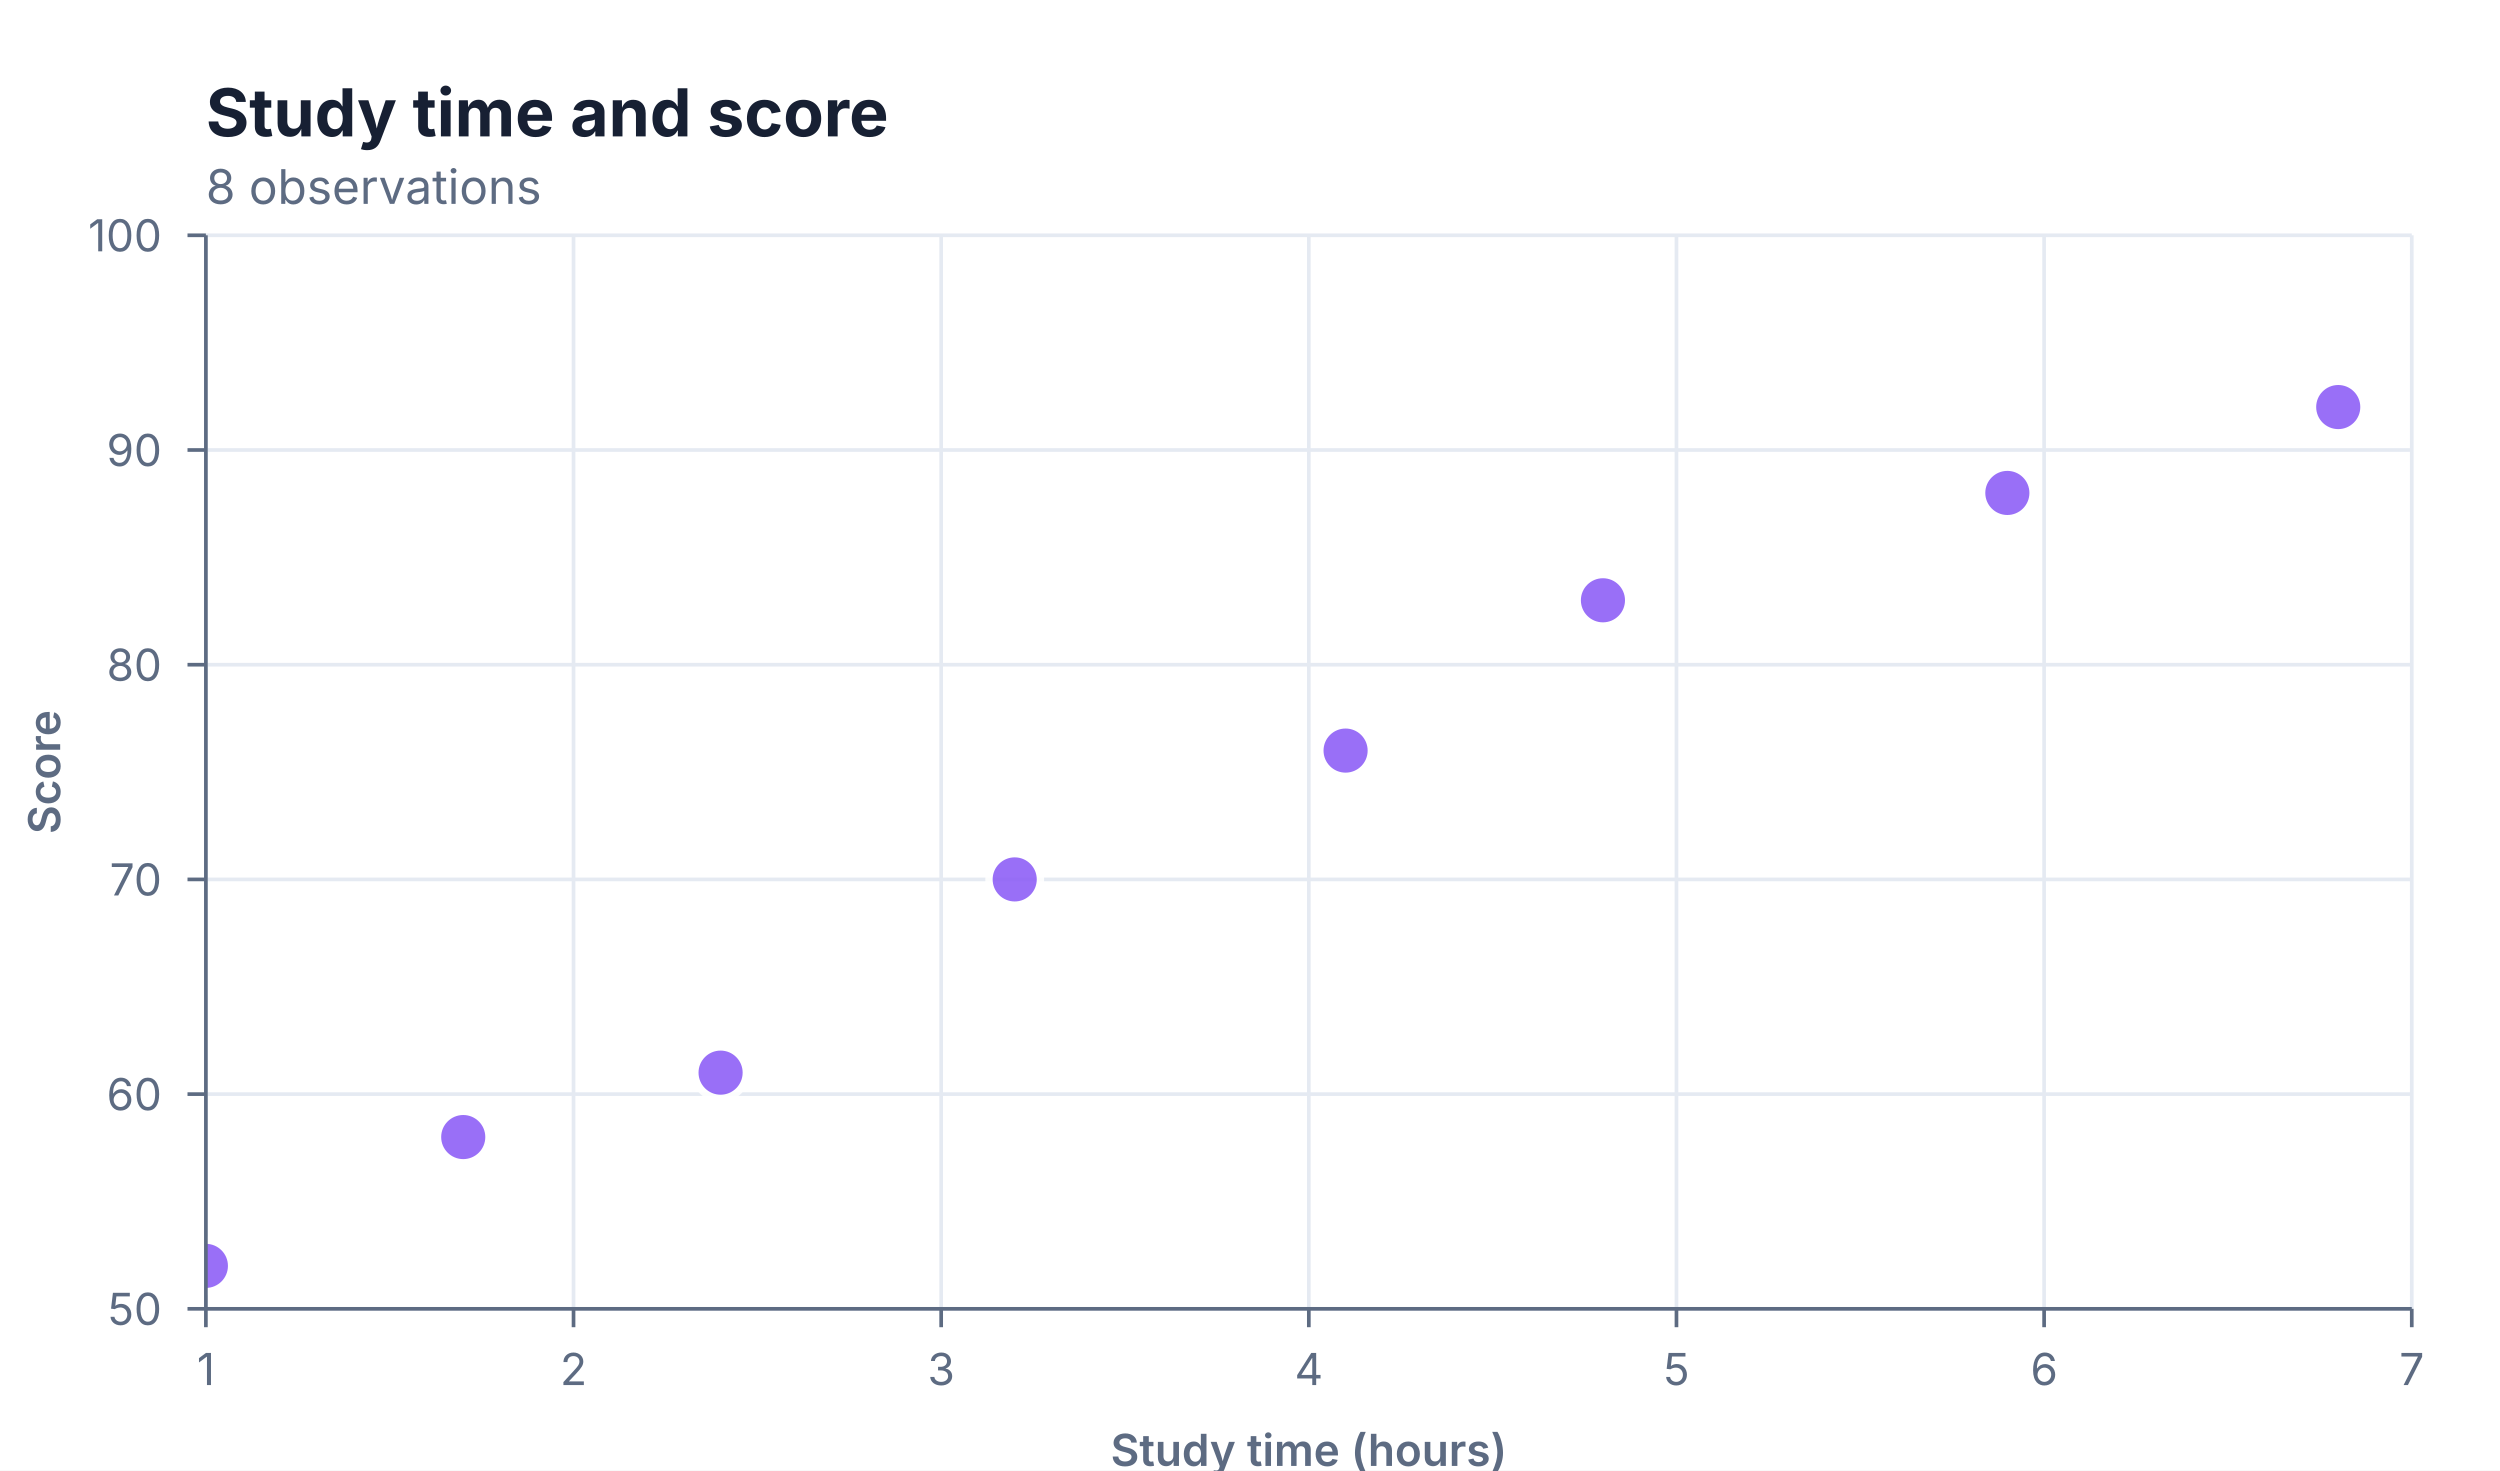
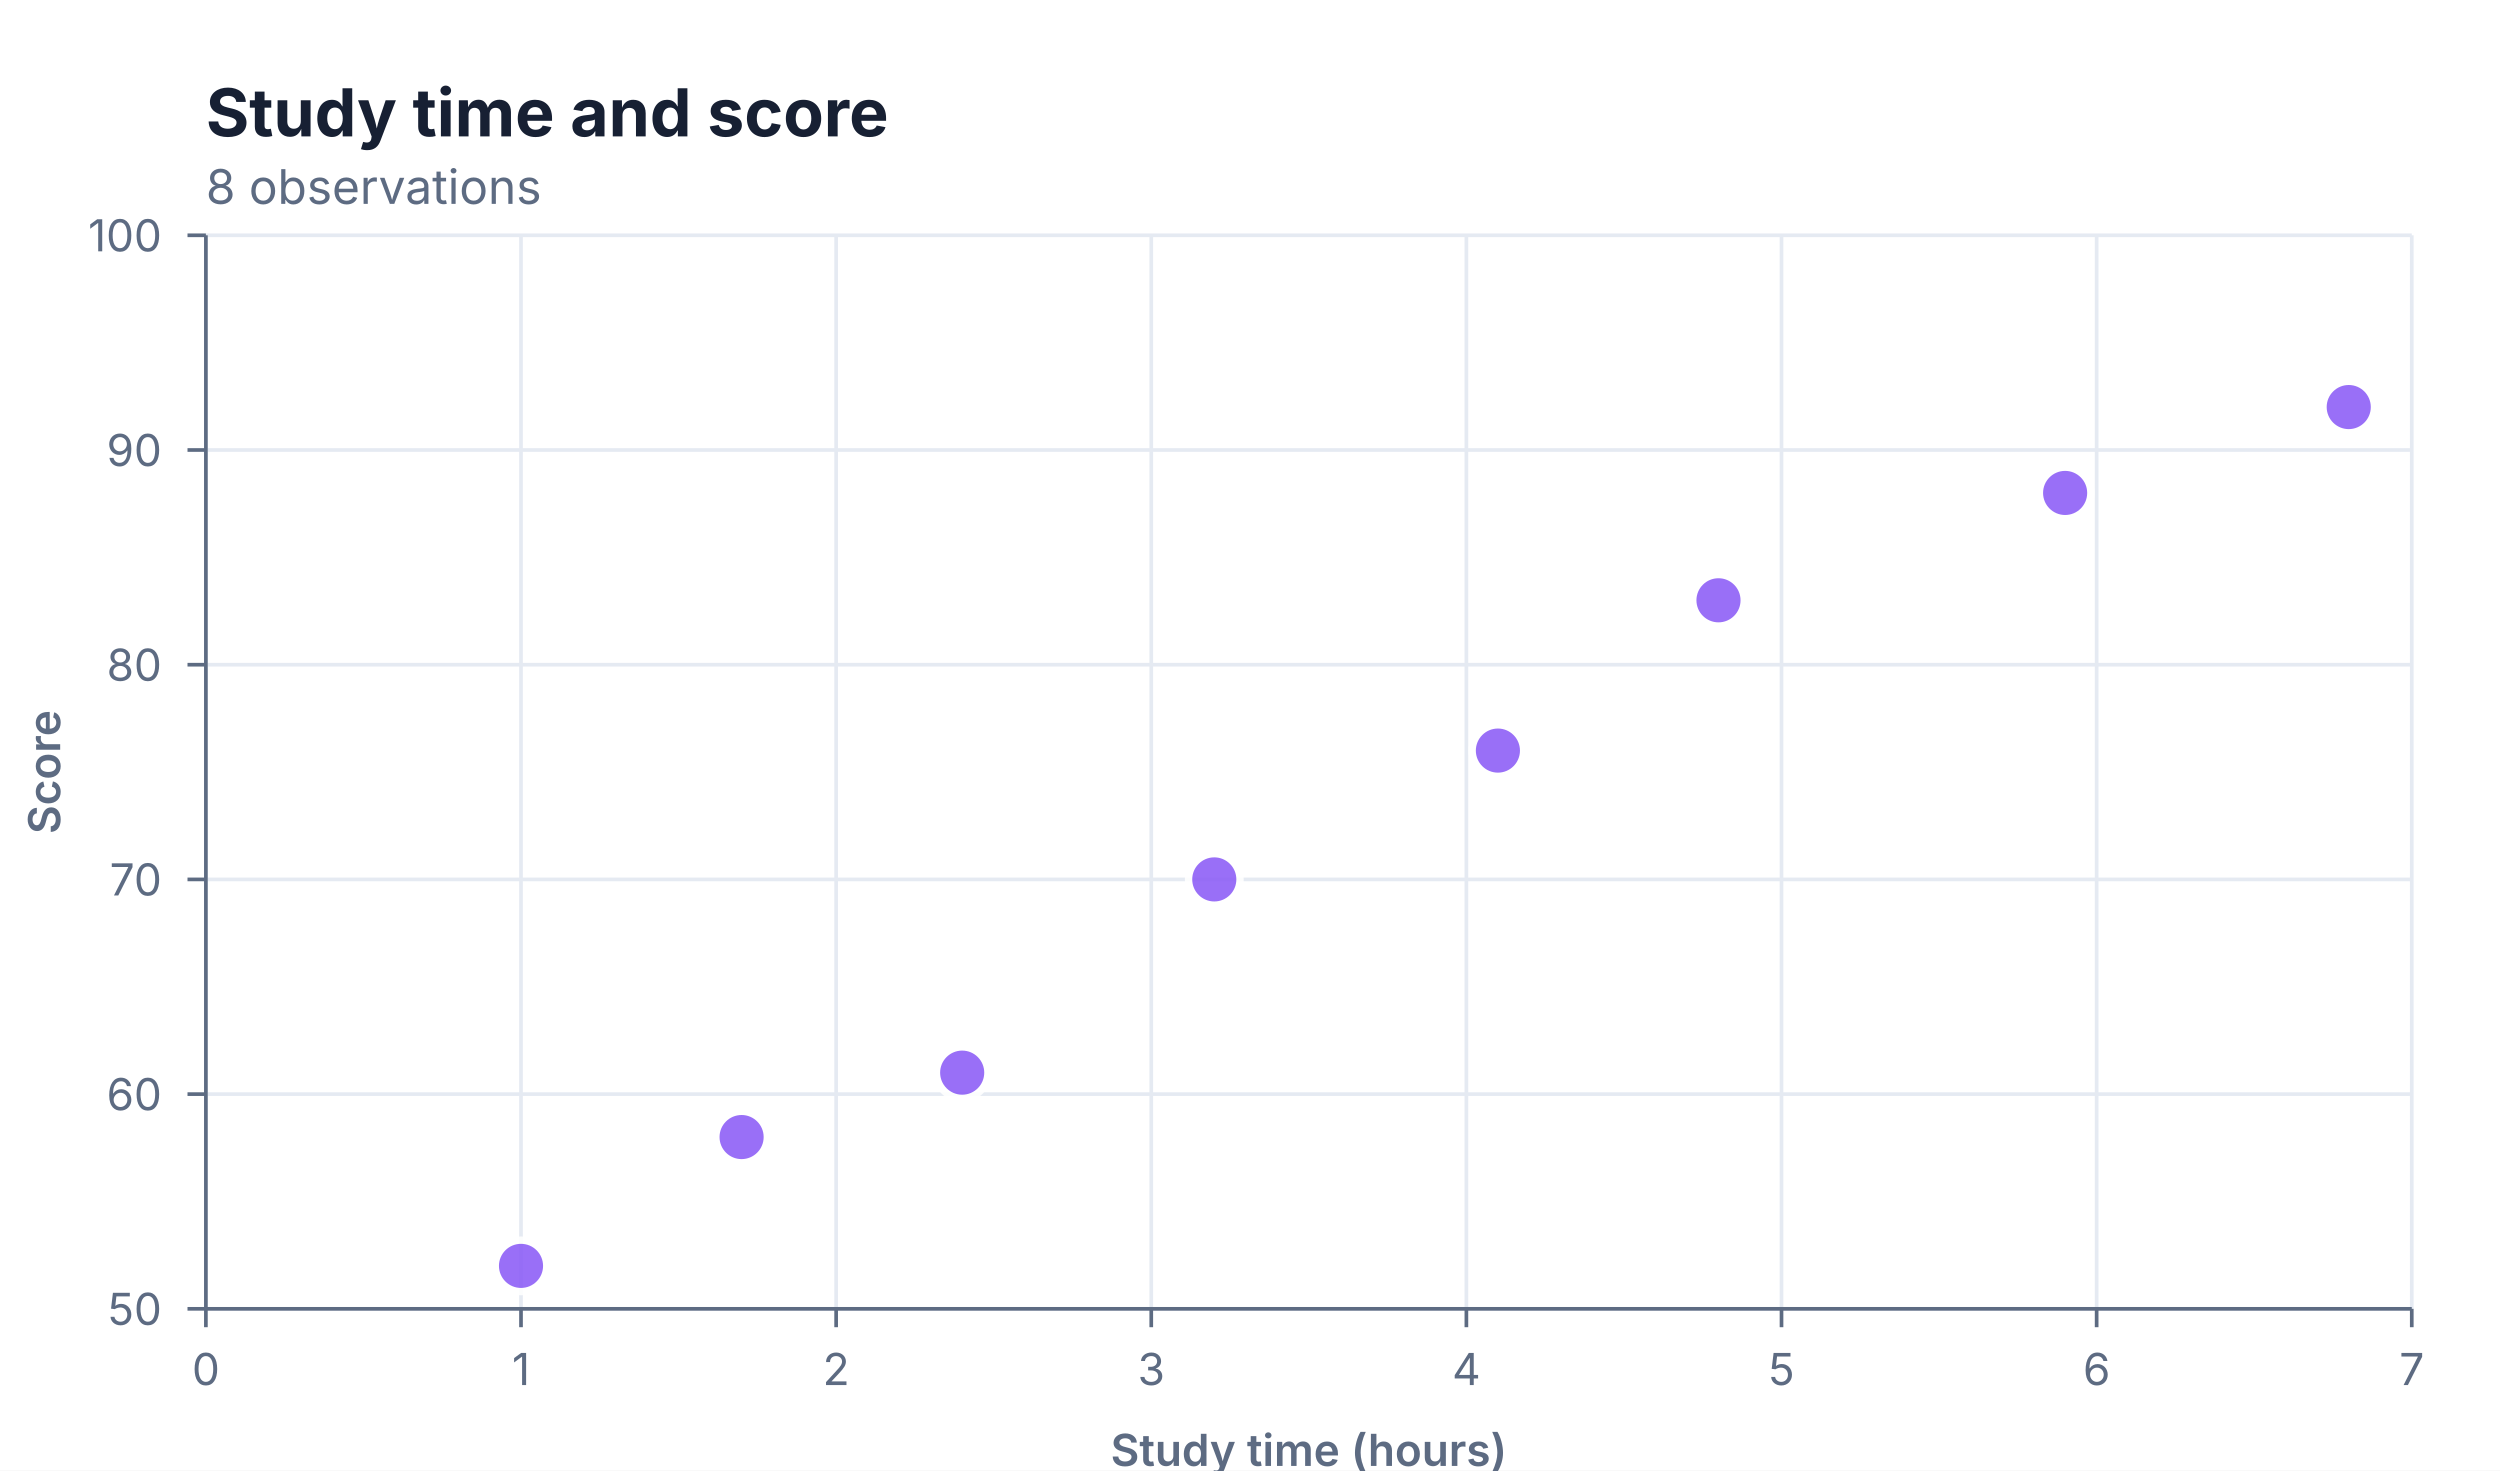
<svg xmlns="http://www.w3.org/2000/svg" width="680" height="400" viewBox="0 0 680 400" role="img" aria-labelledby="title description">
  <defs>
    <clipPath id="clip-1">
      <rect x="56" y="64" width="600" height="292" />
    </clipPath>
  </defs>
  <rect width="100%" height="100%" fill="#ffffff" />
  <g data-scene-node="scene:root">
    <line data-scene-node="axis-x:grid:0" x1="56" y1="64" x2="56" y2="356" fill="none" stroke="#e5eaf2" stroke-width="1" />
-     <line data-scene-node="axis-x:grid:1" x1="156" y1="64" x2="156" y2="356" fill="none" stroke="#e5eaf2" stroke-width="1" />
-     <line data-scene-node="axis-x:grid:2" x1="256" y1="64" x2="256" y2="356" fill="none" stroke="#e5eaf2" stroke-width="1" />
-     <line data-scene-node="axis-x:grid:3" x1="356" y1="64" x2="356" y2="356" fill="none" stroke="#e5eaf2" stroke-width="1" />
-     <line data-scene-node="axis-x:grid:4" x1="456" y1="64" x2="456" y2="356" fill="none" stroke="#e5eaf2" stroke-width="1" />
-     <line data-scene-node="axis-x:grid:5" x1="556" y1="64" x2="556" y2="356" fill="none" stroke="#e5eaf2" stroke-width="1" />
-     <line data-scene-node="axis-x:grid:6" x1="656" y1="64" x2="656" y2="356" fill="none" stroke="#e5eaf2" stroke-width="1" />
+     <line data-scene-node="axis-x:grid:1" x1="141.714" y1="64" x2="141.714" y2="356" fill="none" stroke="#e5eaf2" stroke-width="1" />
+     <line data-scene-node="axis-x:grid:2" x1="227.429" y1="64" x2="227.429" y2="356" fill="none" stroke="#e5eaf2" stroke-width="1" />
+     <line data-scene-node="axis-x:grid:3" x1="313.143" y1="64" x2="313.143" y2="356" fill="none" stroke="#e5eaf2" stroke-width="1" />
+     <line data-scene-node="axis-x:grid:4" x1="398.857" y1="64" x2="398.857" y2="356" fill="none" stroke="#e5eaf2" stroke-width="1" />
+     <line data-scene-node="axis-x:grid:5" x1="484.571" y1="64" x2="484.571" y2="356" fill="none" stroke="#e5eaf2" stroke-width="1" />
+     <line data-scene-node="axis-x:grid:6" x1="570.286" y1="64" x2="570.286" y2="356" fill="none" stroke="#e5eaf2" stroke-width="1" />
+     <line data-scene-node="axis-x:grid:7" x1="656" y1="64" x2="656" y2="356" fill="none" stroke="#e5eaf2" stroke-width="1" />
    <line data-scene-node="axis-y:grid:0" x1="56" y1="356" x2="656" y2="356" fill="none" stroke="#e5eaf2" stroke-width="1" />
    <line data-scene-node="axis-y:grid:1" x1="56" y1="297.6" x2="656" y2="297.6" fill="none" stroke="#e5eaf2" stroke-width="1" />
    <line data-scene-node="axis-y:grid:2" x1="56" y1="239.2" x2="656" y2="239.2" fill="none" stroke="#e5eaf2" stroke-width="1" />
    <line data-scene-node="axis-y:grid:3" x1="56" y1="180.8" x2="656" y2="180.8" fill="none" stroke="#e5eaf2" stroke-width="1" />
    <line data-scene-node="axis-y:grid:4" x1="56" y1="122.4" x2="656" y2="122.4" fill="none" stroke="#e5eaf2" stroke-width="1" />
    <line data-scene-node="axis-y:grid:5" x1="56" y1="64" x2="656" y2="64" fill="none" stroke="#e5eaf2" stroke-width="1" />
    <g data-scene-node="layer-0:group" clip-path="url(#clip-1)">
-       <circle data-scene-node="layer-0:point:0" opacity="0.88" cx="56" cy="344.32" r="7" fill="#8b5cf6" stroke="#ffffff" stroke-width="2" />
-       <circle data-scene-node="layer-0:point:1" opacity="0.88" cx="126" cy="309.28" r="7" fill="#8b5cf6" stroke="#ffffff" stroke-width="2" />
-       <circle data-scene-node="layer-0:point:2" opacity="0.88" cx="196" cy="291.76" r="7" fill="#8b5cf6" stroke="#ffffff" stroke-width="2" />
-       <circle data-scene-node="layer-0:point:3" opacity="0.88" cx="276" cy="239.2" r="7" fill="#8b5cf6" stroke="#ffffff" stroke-width="2" />
-       <circle data-scene-node="layer-0:point:4" opacity="0.88" cx="366" cy="204.16" r="7" fill="#8b5cf6" stroke="#ffffff" stroke-width="2" />
-       <circle data-scene-node="layer-0:point:5" opacity="0.88" cx="436" cy="163.28" r="7" fill="#8b5cf6" stroke="#ffffff" stroke-width="2" />
-       <circle data-scene-node="layer-0:point:6" opacity="0.88" cx="546" cy="134.08" r="7" fill="#8b5cf6" stroke="#ffffff" stroke-width="2" />
-       <circle data-scene-node="layer-0:point:7" opacity="0.88" cx="636" cy="110.72" r="7" fill="#8b5cf6" stroke="#ffffff" stroke-width="2" />
+       <circle data-scene-node="layer-0:point:0" opacity="0.88" cx="141.714" cy="344.32" r="7" fill="#8b5cf6" stroke="#ffffff" stroke-width="2" />
+       <circle data-scene-node="layer-0:point:1" opacity="0.88" cx="201.714" cy="309.28" r="7" fill="#8b5cf6" stroke="#ffffff" stroke-width="2" />
+       <circle data-scene-node="layer-0:point:2" opacity="0.88" cx="261.714" cy="291.76" r="7" fill="#8b5cf6" stroke="#ffffff" stroke-width="2" />
+       <circle data-scene-node="layer-0:point:3" opacity="0.88" cx="330.286" cy="239.2" r="7" fill="#8b5cf6" stroke="#ffffff" stroke-width="2" />
+       <circle data-scene-node="layer-0:point:4" opacity="0.88" cx="407.429" cy="204.16" r="7" fill="#8b5cf6" stroke="#ffffff" stroke-width="2" />
+       <circle data-scene-node="layer-0:point:5" opacity="0.88" cx="467.429" cy="163.28" r="7" fill="#8b5cf6" stroke="#ffffff" stroke-width="2" />
+       <circle data-scene-node="layer-0:point:6" opacity="0.88" cx="561.714" cy="134.08" r="7" fill="#8b5cf6" stroke="#ffffff" stroke-width="2" />
+       <circle data-scene-node="layer-0:point:7" opacity="0.88" cx="638.857" cy="110.72" r="7" fill="#8b5cf6" stroke="#ffffff" stroke-width="2" />
    </g>
    <line data-scene-node="axis-x:line" x1="56" y1="356" x2="656" y2="356" fill="none" stroke="#5d6b82" stroke-width="1" />
    <line data-scene-node="axis-x:tick:0" x1="56" y1="356" x2="56" y2="361" fill="none" stroke="#5d6b82" stroke-width="1" />
-     <line data-scene-node="axis-x:tick:1" x1="156" y1="356" x2="156" y2="361" fill="none" stroke="#5d6b82" stroke-width="1" />
-     <line data-scene-node="axis-x:tick:2" x1="256" y1="356" x2="256" y2="361" fill="none" stroke="#5d6b82" stroke-width="1" />
-     <line data-scene-node="axis-x:tick:3" x1="356" y1="356" x2="356" y2="361" fill="none" stroke="#5d6b82" stroke-width="1" />
-     <line data-scene-node="axis-x:tick:4" x1="456" y1="356" x2="456" y2="361" fill="none" stroke="#5d6b82" stroke-width="1" />
-     <line data-scene-node="axis-x:tick:5" x1="556" y1="356" x2="556" y2="361" fill="none" stroke="#5d6b82" stroke-width="1" />
-     <line data-scene-node="axis-x:tick:6" x1="656" y1="356" x2="656" y2="361" fill="none" stroke="#5d6b82" stroke-width="1" />
+     <line data-scene-node="axis-x:tick:1" x1="141.714" y1="356" x2="141.714" y2="361" fill="none" stroke="#5d6b82" stroke-width="1" />
+     <line data-scene-node="axis-x:tick:2" x1="227.429" y1="356" x2="227.429" y2="361" fill="none" stroke="#5d6b82" stroke-width="1" />
+     <line data-scene-node="axis-x:tick:3" x1="313.143" y1="356" x2="313.143" y2="361" fill="none" stroke="#5d6b82" stroke-width="1" />
+     <line data-scene-node="axis-x:tick:4" x1="398.857" y1="356" x2="398.857" y2="361" fill="none" stroke="#5d6b82" stroke-width="1" />
+     <line data-scene-node="axis-x:tick:5" x1="484.571" y1="356" x2="484.571" y2="361" fill="none" stroke="#5d6b82" stroke-width="1" />
+     <line data-scene-node="axis-x:tick:6" x1="570.286" y1="356" x2="570.286" y2="361" fill="none" stroke="#5d6b82" stroke-width="1" />
+     <line data-scene-node="axis-x:tick:7" x1="656" y1="356" x2="656" y2="361" fill="none" stroke="#5d6b82" stroke-width="1" />
    <line data-scene-node="axis-y:line" x1="56" y1="64" x2="56" y2="356" fill="none" stroke="#5d6b82" stroke-width="1" />
    <line data-scene-node="axis-y:tick:0" x1="51" y1="356" x2="56" y2="356" fill="none" stroke="#5d6b82" stroke-width="1" />
    <line data-scene-node="axis-y:tick:1" x1="51" y1="297.6" x2="56" y2="297.6" fill="none" stroke="#5d6b82" stroke-width="1" />
    <line data-scene-node="axis-y:tick:2" x1="51" y1="239.2" x2="56" y2="239.2" fill="none" stroke="#5d6b82" stroke-width="1" />
    <line data-scene-node="axis-y:tick:3" x1="51" y1="180.8" x2="56" y2="180.8" fill="none" stroke="#5d6b82" stroke-width="1" />
    <line data-scene-node="axis-y:tick:4" x1="51" y1="122.4" x2="56" y2="122.4" fill="none" stroke="#5d6b82" stroke-width="1" />
    <line data-scene-node="axis-y:tick:5" x1="51" y1="64" x2="56" y2="64" fill="none" stroke="#5d6b82" stroke-width="1" />
-     <text data-scene-node="axis-x:label:0" x="56" y="368" fill="#5d6b82" font-family="Inter, ui-sans-serif, system-ui, -apple-system, BlinkMacSystemFont, &quot;Segoe UI&quot;, sans-serif" font-size="12" font-weight="400" text-anchor="middle" dominant-baseline="text-before-edge">1</text>
-     <text data-scene-node="axis-x:label:1" x="156" y="368" fill="#5d6b82" font-family="Inter, ui-sans-serif, system-ui, -apple-system, BlinkMacSystemFont, &quot;Segoe UI&quot;, sans-serif" font-size="12" font-weight="400" text-anchor="middle" dominant-baseline="text-before-edge">2</text>
-     <text data-scene-node="axis-x:label:2" x="256" y="368" fill="#5d6b82" font-family="Inter, ui-sans-serif, system-ui, -apple-system, BlinkMacSystemFont, &quot;Segoe UI&quot;, sans-serif" font-size="12" font-weight="400" text-anchor="middle" dominant-baseline="text-before-edge">3</text>
-     <text data-scene-node="axis-x:label:3" x="356" y="368" fill="#5d6b82" font-family="Inter, ui-sans-serif, system-ui, -apple-system, BlinkMacSystemFont, &quot;Segoe UI&quot;, sans-serif" font-size="12" font-weight="400" text-anchor="middle" dominant-baseline="text-before-edge">4</text>
-     <text data-scene-node="axis-x:label:4" x="456" y="368" fill="#5d6b82" font-family="Inter, ui-sans-serif, system-ui, -apple-system, BlinkMacSystemFont, &quot;Segoe UI&quot;, sans-serif" font-size="12" font-weight="400" text-anchor="middle" dominant-baseline="text-before-edge">5</text>
-     <text data-scene-node="axis-x:label:5" x="556" y="368" fill="#5d6b82" font-family="Inter, ui-sans-serif, system-ui, -apple-system, BlinkMacSystemFont, &quot;Segoe UI&quot;, sans-serif" font-size="12" font-weight="400" text-anchor="middle" dominant-baseline="text-before-edge">6</text>
-     <text data-scene-node="axis-x:label:6" x="656" y="368" fill="#5d6b82" font-family="Inter, ui-sans-serif, system-ui, -apple-system, BlinkMacSystemFont, &quot;Segoe UI&quot;, sans-serif" font-size="12" font-weight="400" text-anchor="middle" dominant-baseline="text-before-edge">7</text>
+     <text data-scene-node="axis-x:label:0" x="56" y="368" fill="#5d6b82" font-family="Inter, ui-sans-serif, system-ui, -apple-system, BlinkMacSystemFont, &quot;Segoe UI&quot;, sans-serif" font-size="12" font-weight="400" text-anchor="middle" dominant-baseline="text-before-edge">0</text>
+     <text data-scene-node="axis-x:label:1" x="141.714" y="368" fill="#5d6b82" font-family="Inter, ui-sans-serif, system-ui, -apple-system, BlinkMacSystemFont, &quot;Segoe UI&quot;, sans-serif" font-size="12" font-weight="400" text-anchor="middle" dominant-baseline="text-before-edge">1</text>
+     <text data-scene-node="axis-x:label:2" x="227.429" y="368" fill="#5d6b82" font-family="Inter, ui-sans-serif, system-ui, -apple-system, BlinkMacSystemFont, &quot;Segoe UI&quot;, sans-serif" font-size="12" font-weight="400" text-anchor="middle" dominant-baseline="text-before-edge">2</text>
+     <text data-scene-node="axis-x:label:3" x="313.143" y="368" fill="#5d6b82" font-family="Inter, ui-sans-serif, system-ui, -apple-system, BlinkMacSystemFont, &quot;Segoe UI&quot;, sans-serif" font-size="12" font-weight="400" text-anchor="middle" dominant-baseline="text-before-edge">3</text>
+     <text data-scene-node="axis-x:label:4" x="398.857" y="368" fill="#5d6b82" font-family="Inter, ui-sans-serif, system-ui, -apple-system, BlinkMacSystemFont, &quot;Segoe UI&quot;, sans-serif" font-size="12" font-weight="400" text-anchor="middle" dominant-baseline="text-before-edge">4</text>
+     <text data-scene-node="axis-x:label:5" x="484.571" y="368" fill="#5d6b82" font-family="Inter, ui-sans-serif, system-ui, -apple-system, BlinkMacSystemFont, &quot;Segoe UI&quot;, sans-serif" font-size="12" font-weight="400" text-anchor="middle" dominant-baseline="text-before-edge">5</text>
+     <text data-scene-node="axis-x:label:6" x="570.286" y="368" fill="#5d6b82" font-family="Inter, ui-sans-serif, system-ui, -apple-system, BlinkMacSystemFont, &quot;Segoe UI&quot;, sans-serif" font-size="12" font-weight="400" text-anchor="middle" dominant-baseline="text-before-edge">6</text>
+     <text data-scene-node="axis-x:label:7" x="656" y="368" fill="#5d6b82" font-family="Inter, ui-sans-serif, system-ui, -apple-system, BlinkMacSystemFont, &quot;Segoe UI&quot;, sans-serif" font-size="12" font-weight="400" text-anchor="middle" dominant-baseline="text-before-edge">7</text>
    <text data-scene-node="axis-x:title" x="356" y="390" fill="#5d6b82" font-family="Inter, ui-sans-serif, system-ui, -apple-system, BlinkMacSystemFont, &quot;Segoe UI&quot;, sans-serif" font-size="12" font-weight="600" text-anchor="middle" dominant-baseline="text-before-edge">Study time (hours)</text>
    <text data-scene-node="axis-y:label:0" x="44" y="356" fill="#5d6b82" font-family="Inter, ui-sans-serif, system-ui, -apple-system, BlinkMacSystemFont, &quot;Segoe UI&quot;, sans-serif" font-size="12" font-weight="400" text-anchor="end" dominant-baseline="central">50</text>
    <text data-scene-node="axis-y:label:1" x="44" y="297.6" fill="#5d6b82" font-family="Inter, ui-sans-serif, system-ui, -apple-system, BlinkMacSystemFont, &quot;Segoe UI&quot;, sans-serif" font-size="12" font-weight="400" text-anchor="end" dominant-baseline="central">60</text>
    <text data-scene-node="axis-y:label:2" x="44" y="239.2" fill="#5d6b82" font-family="Inter, ui-sans-serif, system-ui, -apple-system, BlinkMacSystemFont, &quot;Segoe UI&quot;, sans-serif" font-size="12" font-weight="400" text-anchor="end" dominant-baseline="central">70</text>
    <text data-scene-node="axis-y:label:3" x="44" y="180.8" fill="#5d6b82" font-family="Inter, ui-sans-serif, system-ui, -apple-system, BlinkMacSystemFont, &quot;Segoe UI&quot;, sans-serif" font-size="12" font-weight="400" text-anchor="end" dominant-baseline="central">80</text>
    <text data-scene-node="axis-y:label:4" x="44" y="122.4" fill="#5d6b82" font-family="Inter, ui-sans-serif, system-ui, -apple-system, BlinkMacSystemFont, &quot;Segoe UI&quot;, sans-serif" font-size="12" font-weight="400" text-anchor="end" dominant-baseline="central">90</text>
    <text data-scene-node="axis-y:label:5" x="44" y="64" fill="#5d6b82" font-family="Inter, ui-sans-serif, system-ui, -apple-system, BlinkMacSystemFont, &quot;Segoe UI&quot;, sans-serif" font-size="12" font-weight="400" text-anchor="end" dominant-baseline="central">100</text>
    <text data-scene-node="axis-y:title" x="12" y="210" fill="#5d6b82" font-family="Inter, ui-sans-serif, system-ui, -apple-system, BlinkMacSystemFont, &quot;Segoe UI&quot;, sans-serif" font-size="12" font-weight="600" text-anchor="middle" dominant-baseline="central" transform="rotate(-90 12 210)">Score</text>
    <text data-scene-node="chart:title" x="56" y="24" fill="#172033" font-family="Inter, ui-sans-serif, system-ui, -apple-system, BlinkMacSystemFont, &quot;Segoe UI&quot;, sans-serif" font-size="18" font-weight="700" text-anchor="start" dominant-baseline="text-before-edge">Study time and score</text>
    <text data-scene-node="chart:subtitle" x="56" y="46" fill="#5d6b82" font-family="Inter, ui-sans-serif, system-ui, -apple-system, BlinkMacSystemFont, &quot;Segoe UI&quot;, sans-serif" font-size="13" font-weight="400" text-anchor="start" dominant-baseline="text-before-edge">8 observations</text>
  </g>
</svg>
